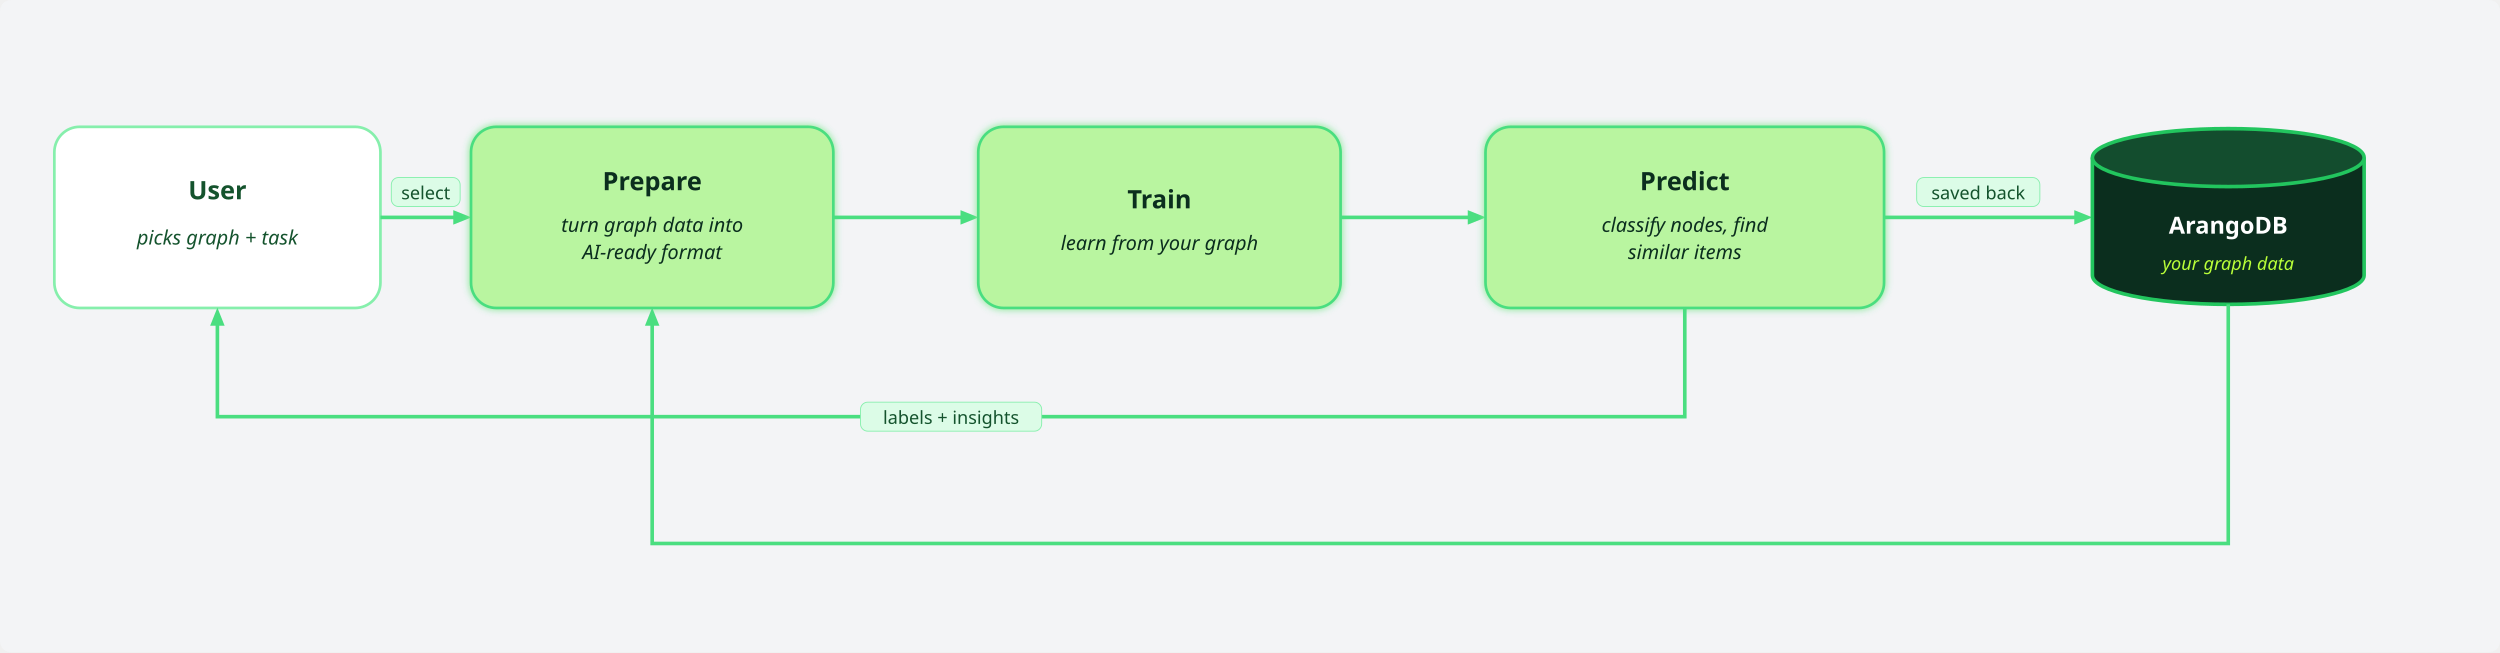
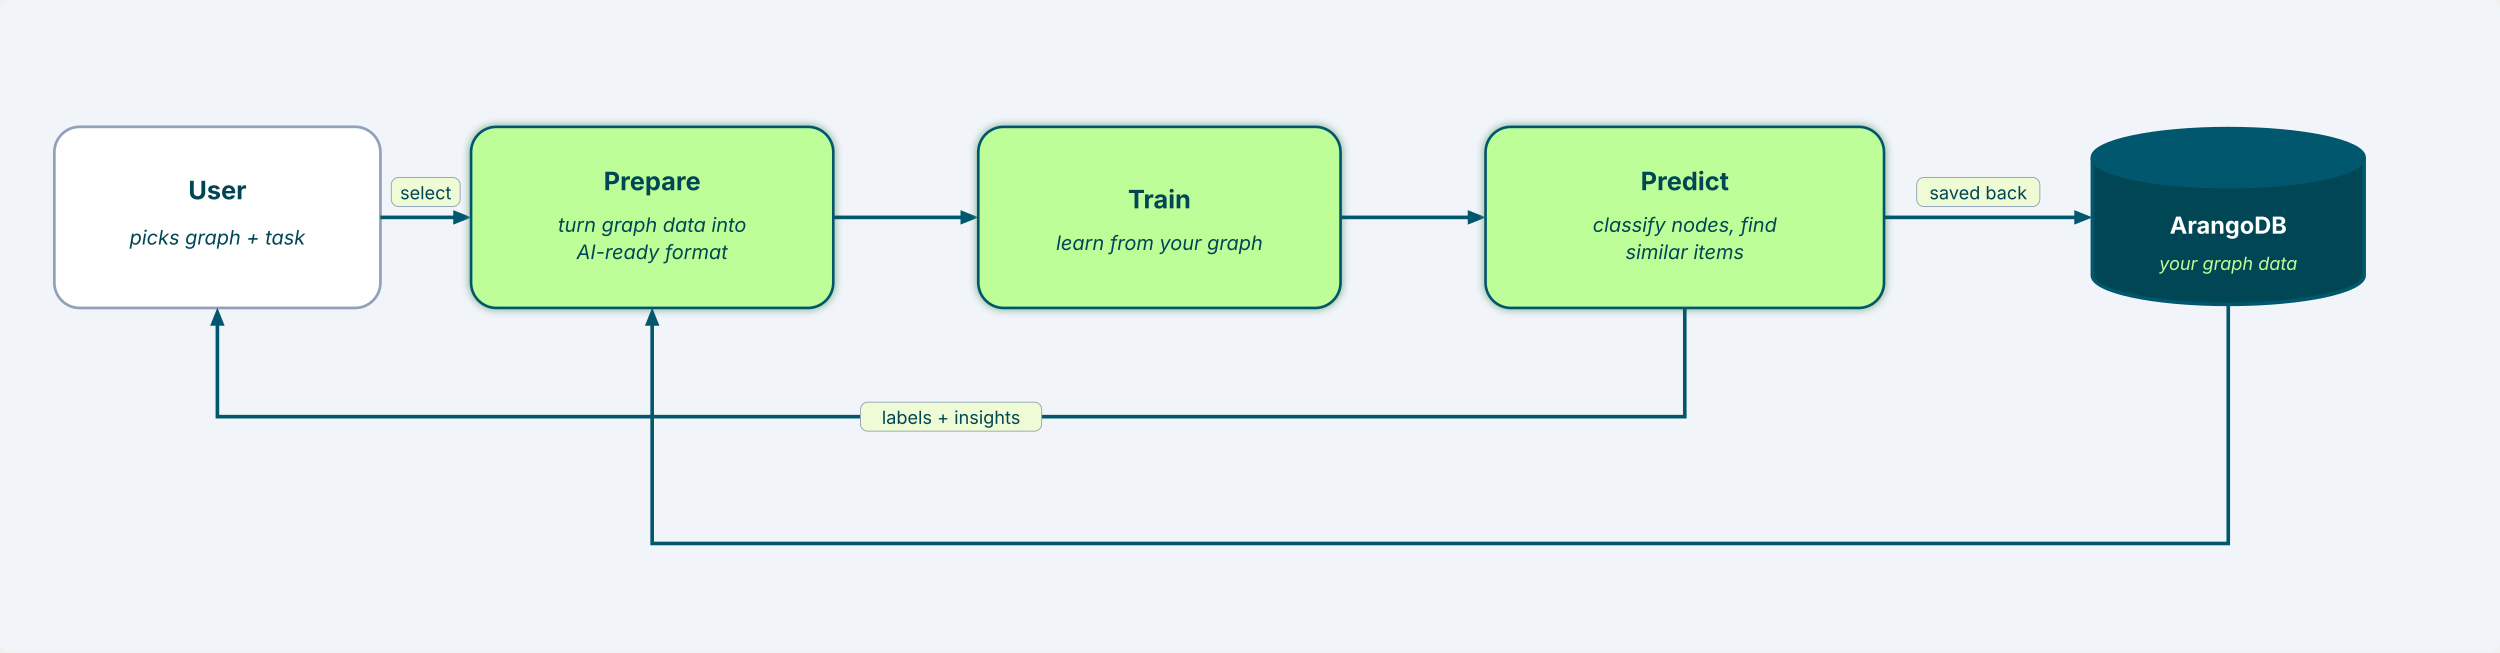
<svg xmlns="http://www.w3.org/2000/svg" viewBox="0 0 1380 360" width="1380" height="360">
  <style>
-     .gml .pill-aai { fill: #b9f5a0; stroke: #4ade80; stroke-width: 1.5; }
-     .gml .pill-ps  { fill: #ffffff; stroke: #86efac; stroke-width: 1.5; }
-     .gml .cyl-db   { fill: #0b2e1e; stroke: #22c55e; stroke-width: 2; }
-     .gml .cyl-db-top { fill: #134d2e; stroke: #22c55e; stroke-width: 2; }
-     .gml .card:hover .pill-aai     { fill: #ffffff; stroke: #22c55e; }
-     .gml .card:hover .pill-ps      { fill: #dcfce7; stroke: #22c55e; }
-     .gml .card:hover .cyl-db       { fill: #134d2e; stroke: #b9ff38; }
-     .gml .card:hover .cyl-db-top   { fill: #1a5e38; stroke: #b9ff38; }
+     .gml .pill-aai { fill: #befe99; stroke: #00576e; stroke-width: 1.5; }
+     .gml .pill-ps  { fill: #ffffff; stroke: #90a1b9; stroke-width: 1.5; }
+     .gml .cyl-db   { fill: #014654; stroke: #00576e; stroke-width: 2; }
+     .gml .cyl-db-top { fill: #00576e; stroke: #00576e; stroke-width: 2; }
+     .gml .card:hover .pill-aai     { fill: #ffffff; stroke: #00576e; }
+     .gml .card:hover .pill-ps      { fill: #eefbd5; stroke: #00576e; }
+     .gml .card:hover .cyl-db       { fill: #00576e; stroke: #befe99; }
+     .gml .card:hover .cyl-db-top   { fill: #06838a; stroke: #befe99; }
  </style>
  <defs>
    <filter id="gml-glow" x="-20%" y="-20%" width="140%" height="140%">
      <feGaussianBlur stdDeviation="2" result="blur" />
      <feMerge>
        <feMergeNode in="blur" />
        <feMergeNode in="SourceGraphic" />
      </feMerge>
    </filter>
    <marker id="gml-arrow" markerWidth="10" markerHeight="8" refX="2" refY="4" orient="auto" markerUnits="userSpaceOnUse">
-       <polygon points="0 0,10 4,0 8" fill="#4ade80" />
+       <polygon points="0 0,10 4,0 8" fill="#00576e" />
    </marker>
  </defs>
  <g class="gml">
-     <rect width="1380" height="360" fill="#f3f4f6" rx="6" />
+     <rect width="1380" height="360" fill="#f1f5f9" rx="6" />
    <g class="card">
      <rect x="30" y="70" width="180" height="100" rx="14" class="pill-ps" />
-       <text x="120" y="110" text-anchor="middle" font-family="sans-serif" font-size="14" font-weight="bold" fill="#14532d">User</text>
-       <text x="120" y="135" text-anchor="middle" font-family="sans-serif" font-size="11" font-style="italic" fill="#14532d">picks graph + task</text>
+       <text x="120" y="110" text-anchor="middle" font-family="Inter, -apple-system, BlinkMacSystemFont, 'Segoe UI', Helvetica, Arial, sans-serif" font-size="14" font-weight="bold" fill="#014654">User</text>
+       <text x="120" y="135" text-anchor="middle" font-family="Inter, -apple-system, BlinkMacSystemFont, 'Segoe UI', Helvetica, Arial, sans-serif" font-size="11" font-style="italic" fill="#014654">picks graph + task</text>
    </g>
-     <path d="M 210 120 L 252.2 120" stroke="#4ade80" stroke-width="2" fill="none" marker-end="url(#gml-arrow)" />
-     <rect x="216" y="98" width="38" height="16" rx="4" fill="#dcfce7" stroke="#86efac" stroke-width="0.5" />
-     <text x="235" y="110" text-anchor="middle" font-family="sans-serif" font-size="10" fill="#14532d">select</text>
+     <path d="M 210 120 L 252.2 120" stroke="#00576e" stroke-width="2" fill="none" marker-end="url(#gml-arrow)" />
+     <rect x="216" y="98" width="38" height="16" rx="4" fill="#eefbd5" stroke="#90a1b9" stroke-width="0.5" />
+     <text x="235" y="110" text-anchor="middle" font-family="Inter, -apple-system, BlinkMacSystemFont, 'Segoe UI', Helvetica, Arial, sans-serif" font-size="10" fill="#014654">select</text>
    <g class="card">
      <rect x="260" y="70" width="200" height="100" rx="14" class="pill-aai" filter="url(#gml-glow)" />
-       <text x="360" y="105" text-anchor="middle" font-family="sans-serif" font-size="14" font-weight="bold" fill="#0b2e1e">Prepare</text>
-       <text x="360" y="128" text-anchor="middle" font-family="sans-serif" font-size="11" font-style="italic" fill="#0b2e1e">turn graph data into</text>
-       <text x="360" y="143" text-anchor="middle" font-family="sans-serif" font-size="11" font-style="italic" fill="#0b2e1e">AI-ready format</text>
+       <text x="360" y="105" text-anchor="middle" font-family="Inter, -apple-system, BlinkMacSystemFont, 'Segoe UI', Helvetica, Arial, sans-serif" font-size="14" font-weight="bold" fill="#014654">Prepare</text>
+       <text x="360" y="128" text-anchor="middle" font-family="Inter, -apple-system, BlinkMacSystemFont, 'Segoe UI', Helvetica, Arial, sans-serif" font-size="11" font-style="italic" fill="#014654">turn graph data into</text>
+       <text x="360" y="143" text-anchor="middle" font-family="Inter, -apple-system, BlinkMacSystemFont, 'Segoe UI', Helvetica, Arial, sans-serif" font-size="11" font-style="italic" fill="#014654">AI-ready format</text>
    </g>
-     <path d="M 460 120 L 532.2 120" stroke="#4ade80" stroke-width="2" fill="none" marker-end="url(#gml-arrow)" />
+     <path d="M 460 120 L 532.2 120" stroke="#00576e" stroke-width="2" fill="none" marker-end="url(#gml-arrow)" />
    <g class="card">
      <rect x="540" y="70" width="200" height="100" rx="14" class="pill-aai" filter="url(#gml-glow)" />
-       <text x="640" y="115" text-anchor="middle" font-family="sans-serif" font-size="14" font-weight="bold" fill="#0b2e1e">Train</text>
-       <text x="640" y="138" text-anchor="middle" font-family="sans-serif" font-size="11" font-style="italic" fill="#0b2e1e">learn from your graph</text>
+       <text x="640" y="115" text-anchor="middle" font-family="Inter, -apple-system, BlinkMacSystemFont, 'Segoe UI', Helvetica, Arial, sans-serif" font-size="14" font-weight="bold" fill="#014654">Train</text>
+       <text x="640" y="138" text-anchor="middle" font-family="Inter, -apple-system, BlinkMacSystemFont, 'Segoe UI', Helvetica, Arial, sans-serif" font-size="11" font-style="italic" fill="#014654">learn from your graph</text>
    </g>
-     <path d="M 740 120 L 812.2 120" stroke="#4ade80" stroke-width="2" fill="none" marker-end="url(#gml-arrow)" />
+     <path d="M 740 120 L 812.2 120" stroke="#00576e" stroke-width="2" fill="none" marker-end="url(#gml-arrow)" />
    <g class="card">
      <rect x="820" y="70" width="220" height="100" rx="14" class="pill-aai" filter="url(#gml-glow)" />
-       <text x="930" y="105" text-anchor="middle" font-family="sans-serif" font-size="14" font-weight="bold" fill="#0b2e1e">Predict</text>
-       <text x="930" y="128" text-anchor="middle" font-family="sans-serif" font-size="11" font-style="italic" fill="#0b2e1e">classify nodes, find</text>
-       <text x="930" y="143" text-anchor="middle" font-family="sans-serif" font-size="11" font-style="italic" fill="#0b2e1e">similar items</text>
+       <text x="930" y="105" text-anchor="middle" font-family="Inter, -apple-system, BlinkMacSystemFont, 'Segoe UI', Helvetica, Arial, sans-serif" font-size="14" font-weight="bold" fill="#014654">Predict</text>
+       <text x="930" y="128" text-anchor="middle" font-family="Inter, -apple-system, BlinkMacSystemFont, 'Segoe UI', Helvetica, Arial, sans-serif" font-size="11" font-style="italic" fill="#014654">classify nodes, find</text>
+       <text x="930" y="143" text-anchor="middle" font-family="Inter, -apple-system, BlinkMacSystemFont, 'Segoe UI', Helvetica, Arial, sans-serif" font-size="11" font-style="italic" fill="#014654">similar items</text>
    </g>
-     <path d="M 1040 120 L 1147 120" stroke="#4ade80" stroke-width="2" fill="none" marker-end="url(#gml-arrow)" />
-     <rect x="1058" y="98" width="68" height="16" rx="4" fill="#dcfce7" stroke="#86efac" stroke-width="0.5" />
-     <text x="1092" y="110" text-anchor="middle" font-family="sans-serif" font-size="10" fill="#14532d">saved back</text>
+     <path d="M 1040 120 L 1147 120" stroke="#00576e" stroke-width="2" fill="none" marker-end="url(#gml-arrow)" />
+     <rect x="1058" y="98" width="68" height="16" rx="4" fill="#eefbd5" stroke="#90a1b9" stroke-width="0.5" />
+     <text x="1092" y="110" text-anchor="middle" font-family="Inter, -apple-system, BlinkMacSystemFont, 'Segoe UI', Helvetica, Arial, sans-serif" font-size="10" fill="#014654">saved back</text>
    <g class="card">
      <path d="M 1155 87 L 1155 152 A 75 16 0 0 0 1305 152 L 1305 87" class="cyl-db" />
      <ellipse cx="1230" cy="87" rx="75" ry="16" class="cyl-db-top" />
-       <text x="1230" y="129" text-anchor="middle" font-family="sans-serif" font-size="13" font-weight="bold" fill="#ffffff">ArangoDB</text>
-       <text x="1230" y="149" text-anchor="middle" font-family="sans-serif" font-size="10" font-style="italic" fill="#b9ff38">your graph data</text>
+       <text x="1230" y="129" text-anchor="middle" font-family="Inter, -apple-system, BlinkMacSystemFont, 'Segoe UI', Helvetica, Arial, sans-serif" font-size="13" font-weight="bold" fill="#ffffff">ArangoDB</text>
+       <text x="1230" y="149" text-anchor="middle" font-family="Inter, -apple-system, BlinkMacSystemFont, 'Segoe UI', Helvetica, Arial, sans-serif" font-size="10" font-style="italic" fill="#befe99">your graph data</text>
    </g>
-     <path d="M 930 170 L 930 230 L 120 230 L 120 177.8" stroke="#4ade80" stroke-width="2" fill="none" marker-end="url(#gml-arrow)" />
-     <rect x="475" y="222" width="100" height="16" rx="4" fill="#dcfce7" stroke="#86efac" stroke-width="0.5" />
-     <text x="525" y="234" text-anchor="middle" font-family="sans-serif" font-size="10" fill="#14532d">labels + insights</text>
-     <path d="M 1230 168 L 1230 300 L 360 300 L 360 177.8" stroke="#4ade80" stroke-width="2" fill="none" marker-end="url(#gml-arrow)" />
+     <path d="M 930 170 L 930 230 L 120 230 L 120 177.8" stroke="#00576e" stroke-width="2" fill="none" marker-end="url(#gml-arrow)" />
+     <rect x="475" y="222" width="100" height="16" rx="4" fill="#eefbd5" stroke="#90a1b9" stroke-width="0.5" />
+     <text x="525" y="234" text-anchor="middle" font-family="Inter, -apple-system, BlinkMacSystemFont, 'Segoe UI', Helvetica, Arial, sans-serif" font-size="10" fill="#014654">labels + insights</text>
+     <path d="M 1230 168 L 1230 300 L 360 300 L 360 177.8" stroke="#00576e" stroke-width="2" fill="none" marker-end="url(#gml-arrow)" />
  </g>
</svg>
